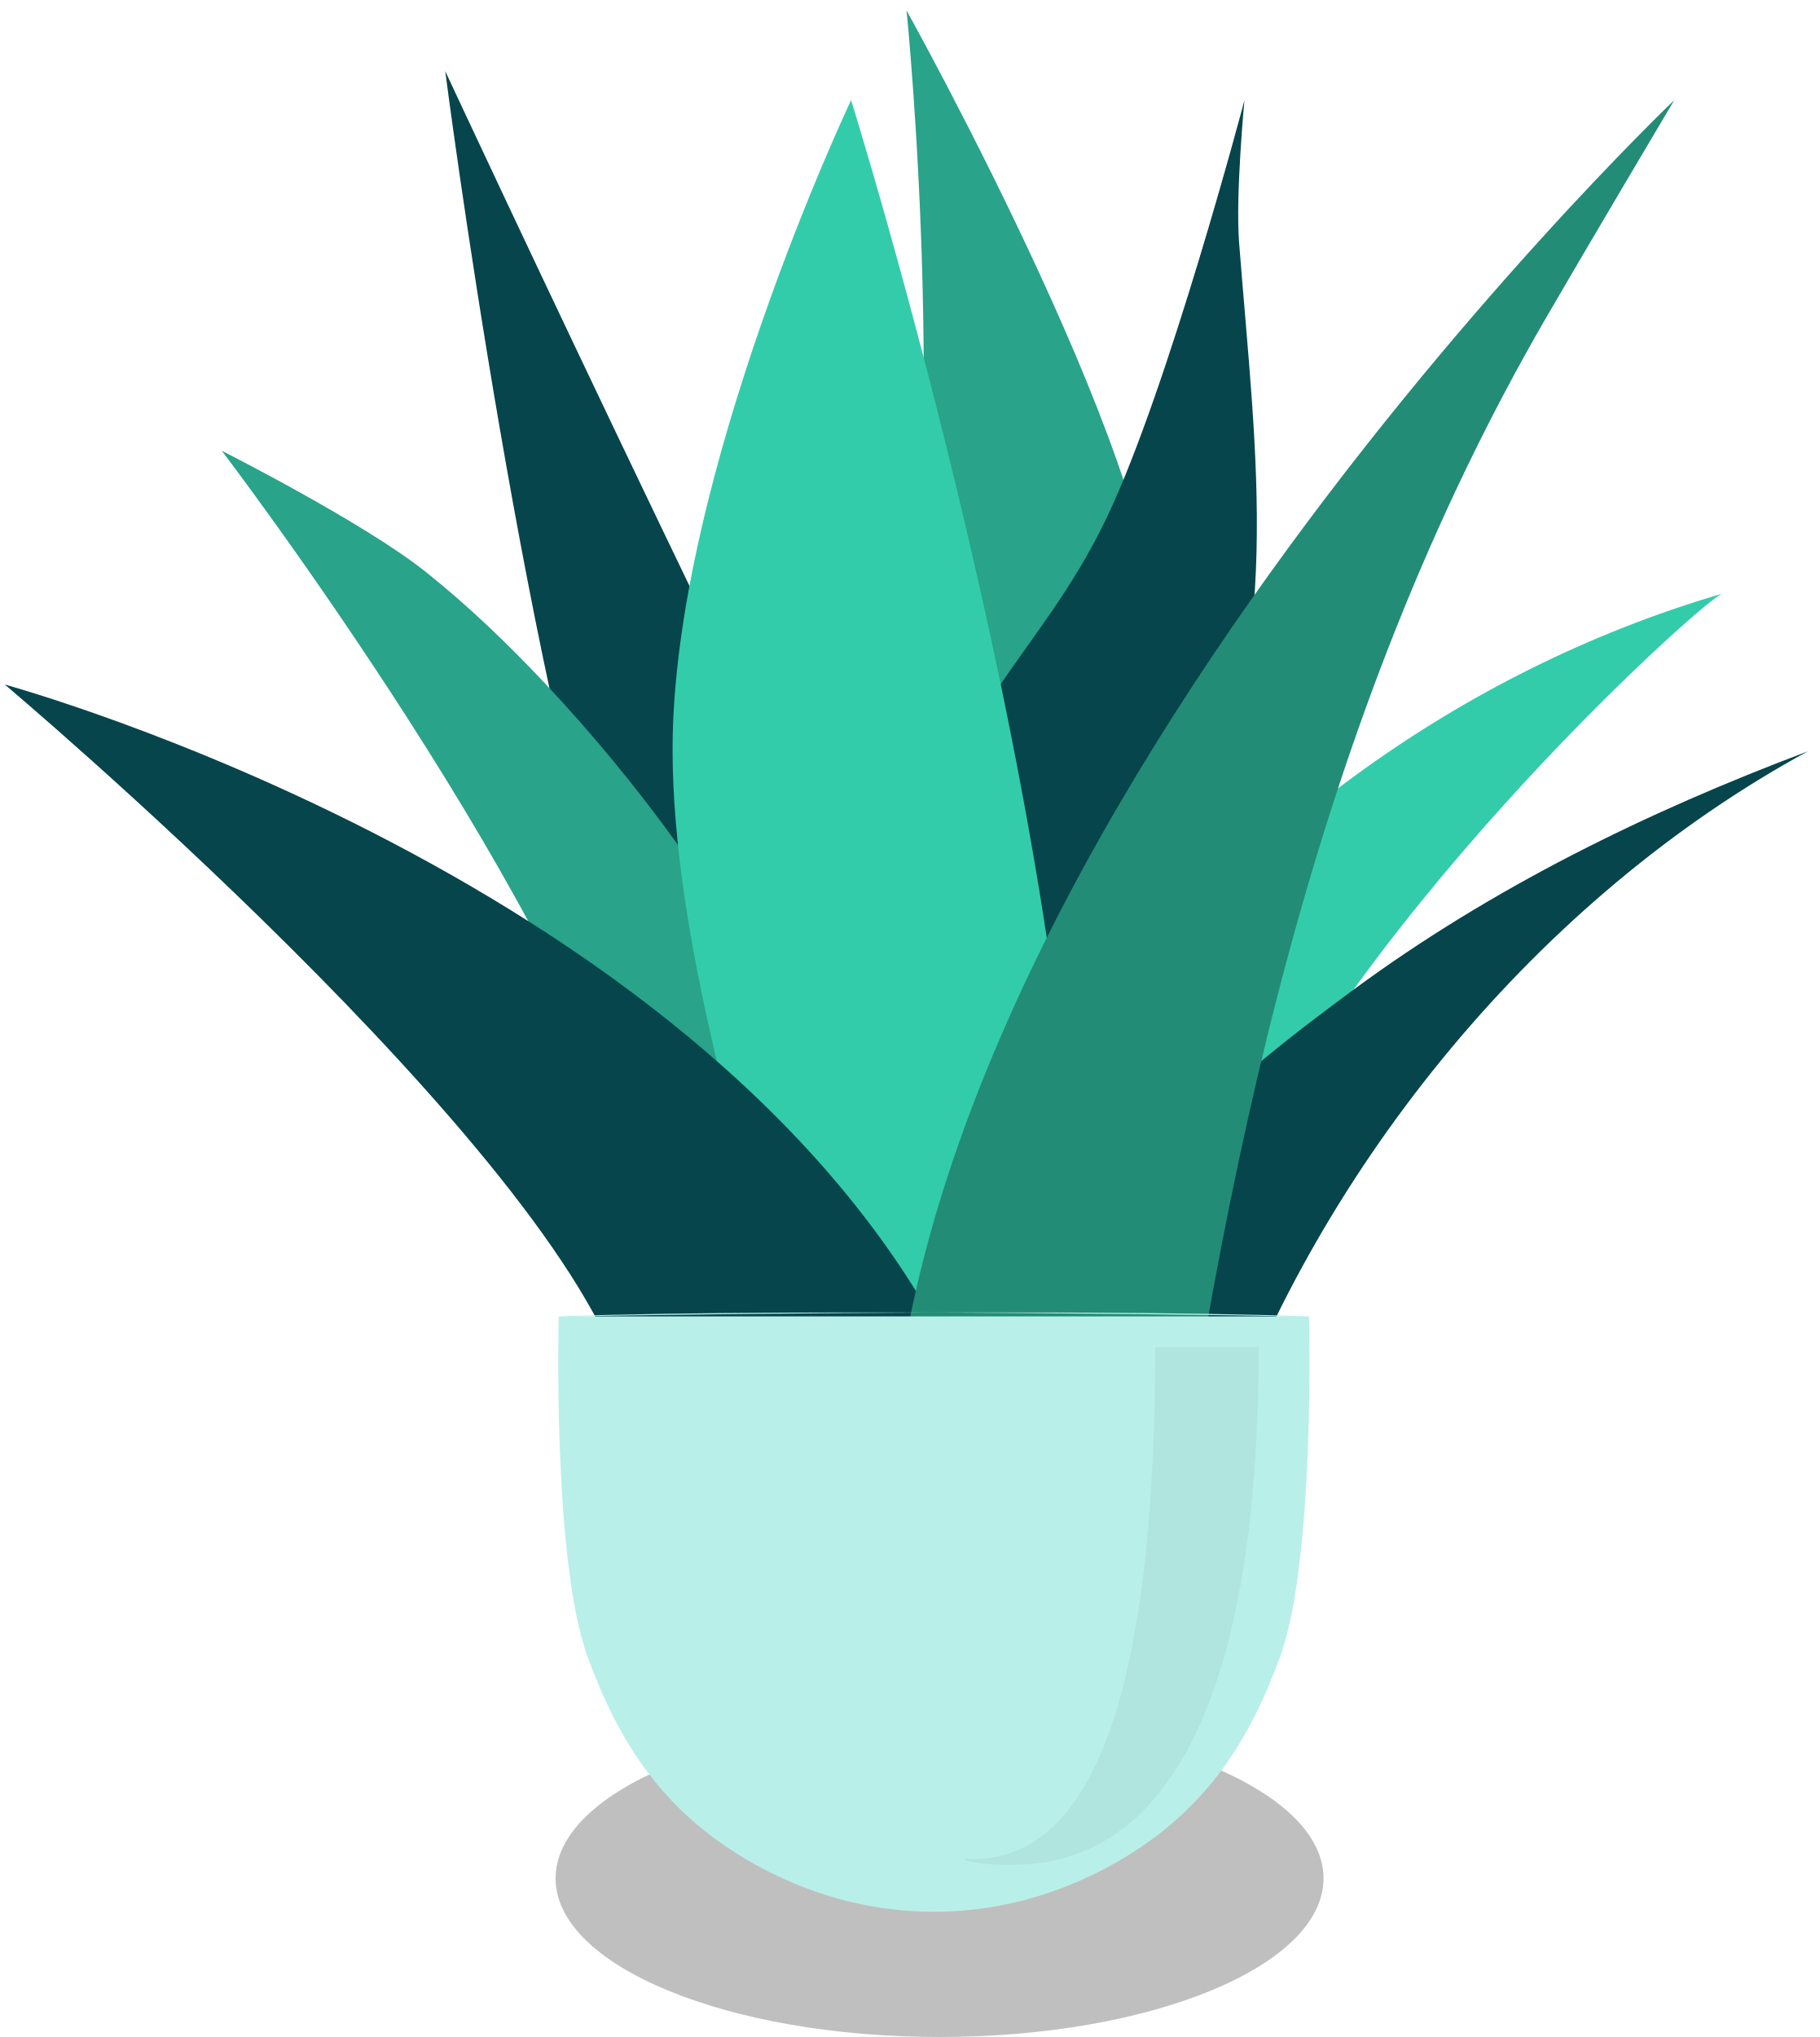
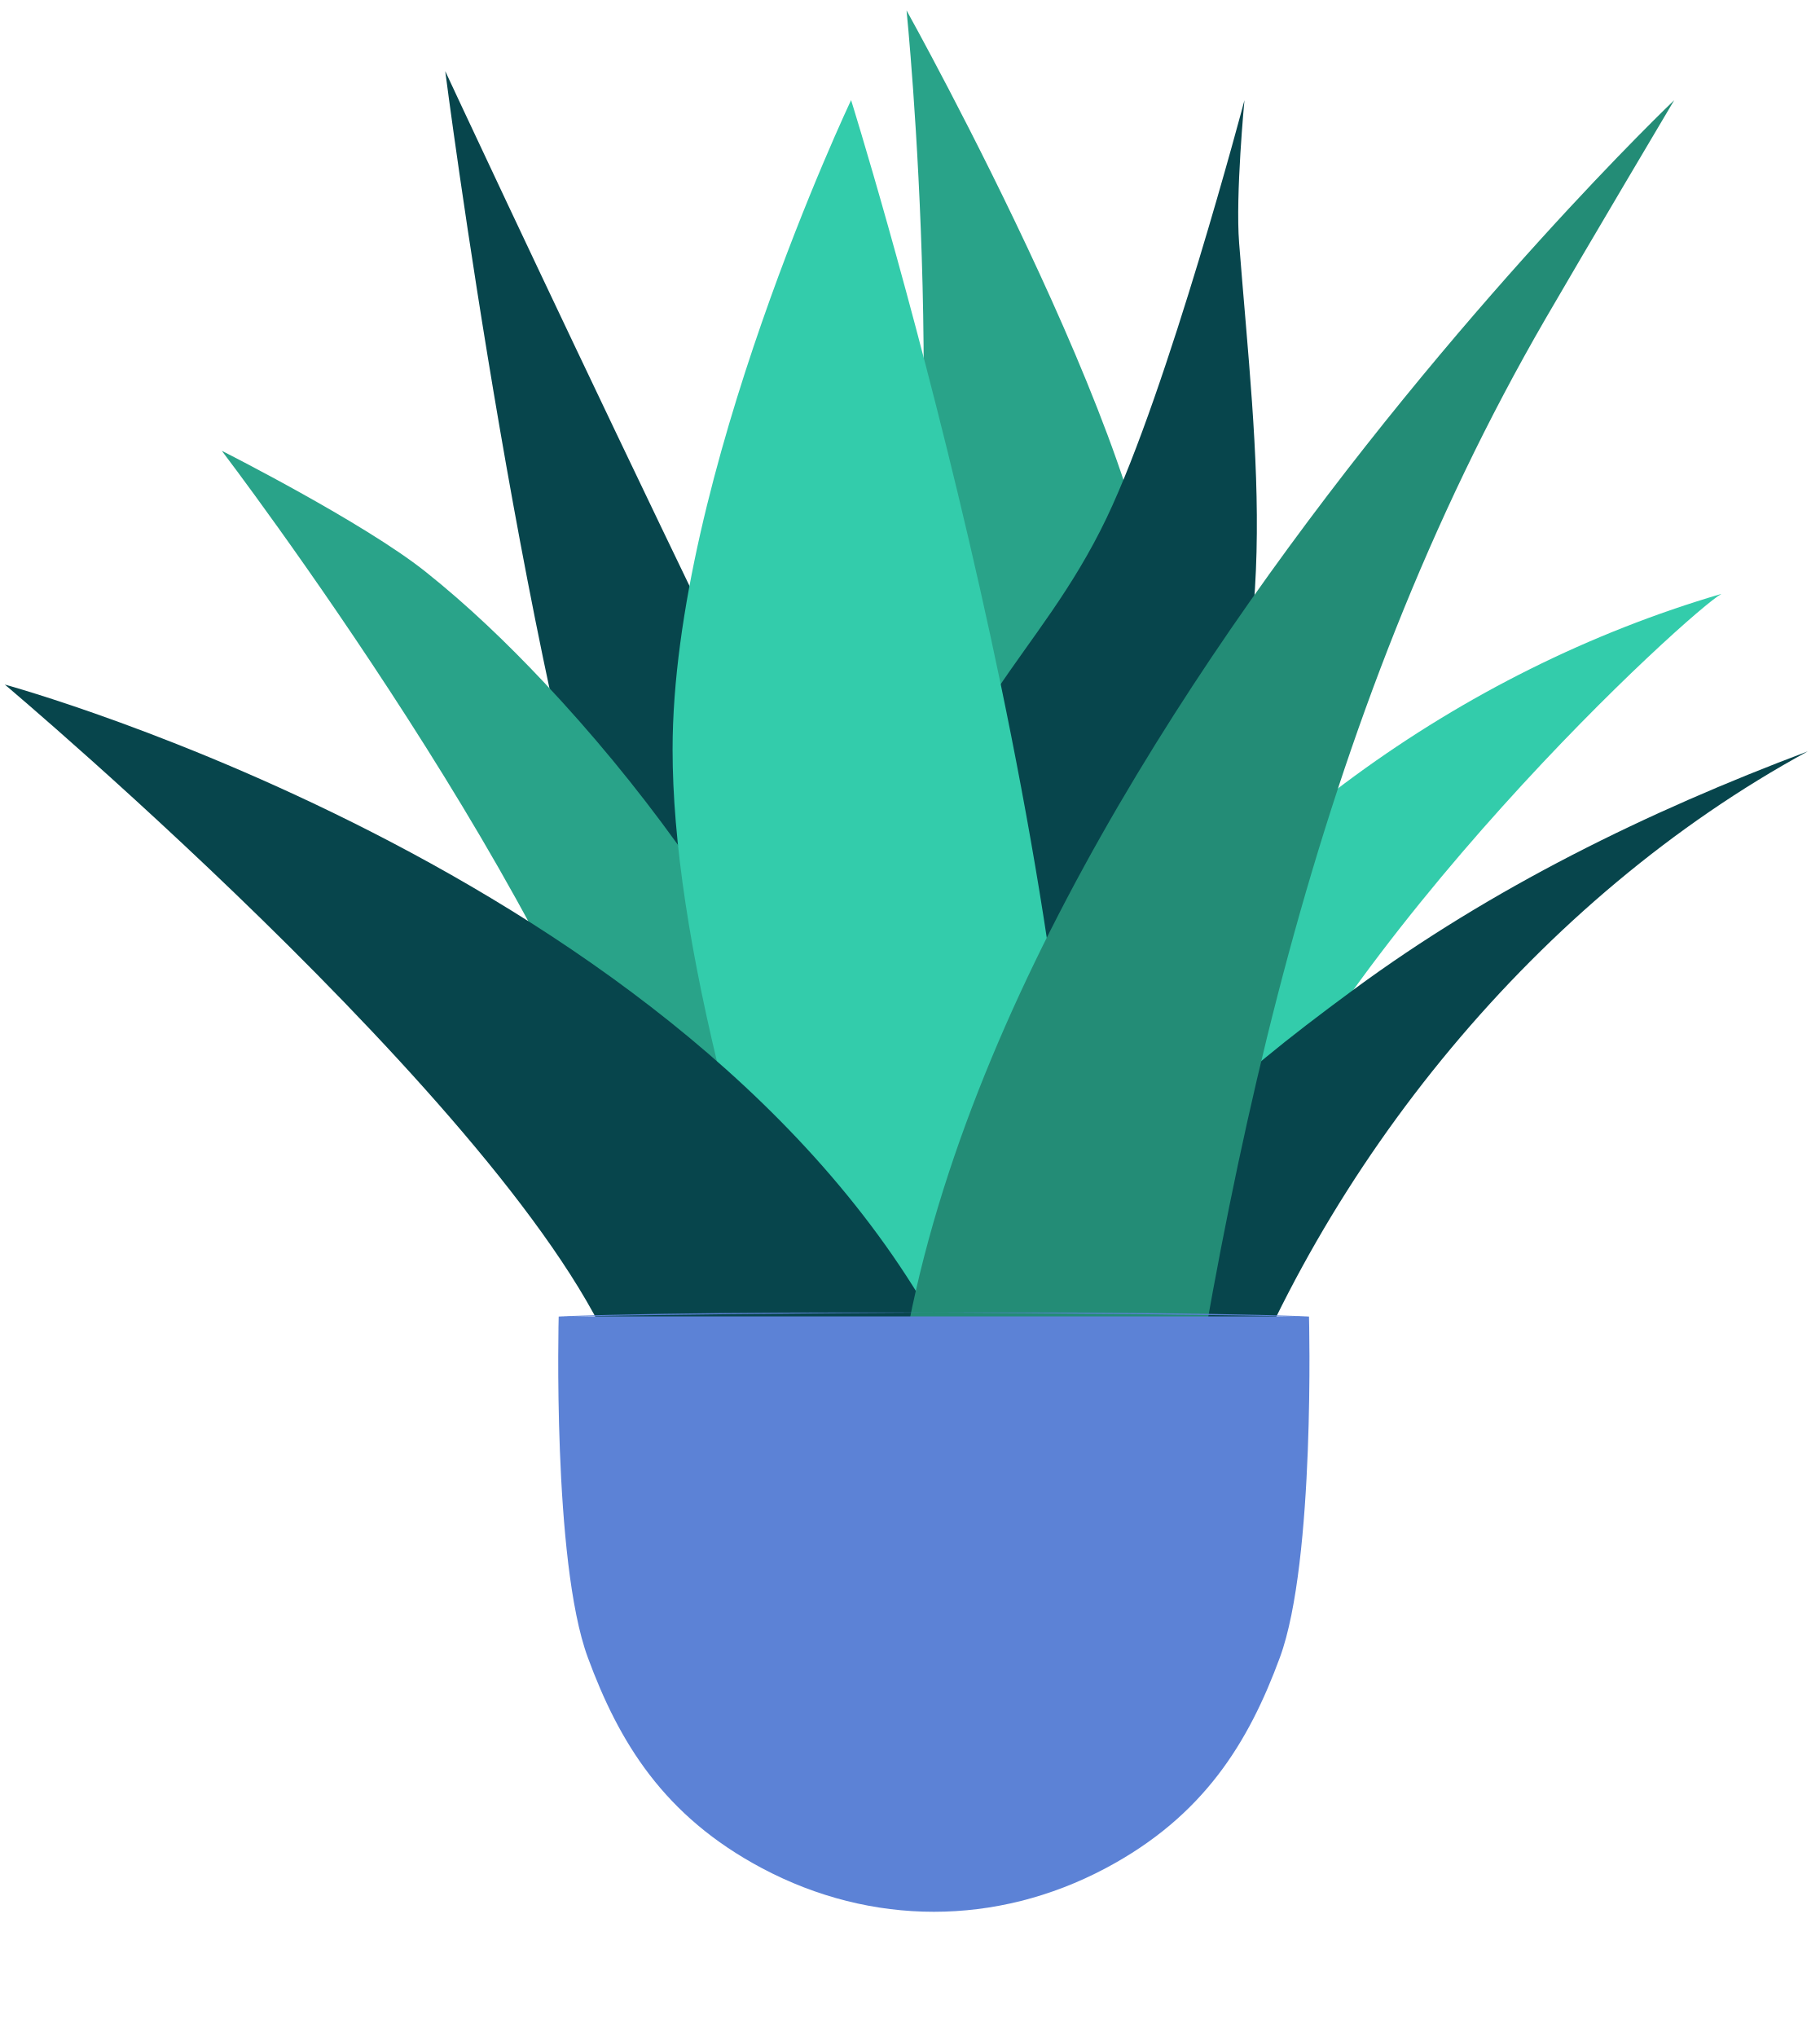
<svg xmlns="http://www.w3.org/2000/svg" viewBox="0 0 109 122">
  <path fill="#29A389" d="M69.05 38.815C70.652 29.978 54.303.624 54.303.624s2.922 28.8-1.086 45.468l-1.977 9.852 6.773 19.291 11.147-26.611-.112-9.81z" />
  <path fill="#07454C" d="M62.58 77.7C49.122 52.45 26.67 4.26 26.67 4.26s4.937 38.418 11.309 55.82c0 0 6.645 25.01 13.402 32.421l9.956 5.817 5.336-8.005L62.58 77.7z" />
  <path fill="#33CCAB" d="M64.082 64.063c9.227-13.545 23.273-23.87 39.034-28.495-1.772.967-23.058 20.26-30.395 38.13l-3.084 11.484-17.453 12.72 2.993-33.39 8.905-.449z" />
  <path fill="#07454C" d="M71.446 51.157c5.439-12.773 3.824-23.292 2.778-36.606-.225-2.863.32-8.55.32-8.55s-4.566 17.294-8.255 25.014c-4.08 8.538-9.871 11.69-11.168 22.35l-.834 9.647 3.47 19.901L60.462 85l10.984-33.843z" />
  <path fill="#29A389" d="M56.287 84.49c-4.028-16.303-12.282-31.499-23.7-43.622-2.225-2.364-4.572-4.615-7.104-6.632C21.763 31.276 13.287 27 13.287 27s21.286 27.902 25.24 44.591l.285 8.365L44.197 85l12.09-.51z" />
  <path fill="#07454C" d="M73.006 87c6.171-17.357 19.183-33.233 35.281-42-9.61 3.614-18.924 8.172-27.204 14.27-8.28 6.097-10.829 8.793-16.896 16.904l-4.9 9.699L73.006 87z" />
  <path fill="#33CCAB" d="M50.98 6S40.288 28.533 40.288 44.89c0 10.905 4.113 27.225 12.34 48.961l13.66.15-1.691-13.94c.67-28.436-13.615-74.06-13.615-74.06z" />
  <path fill="#07454C" d="M57.287 81.69C43.111 52.656.287 41 .287 41S33.335 68.822 37.43 83l19.857-1.31z" />
  <path fill="#238C76" d="M53.719 96.937C48.037 55.731 100.287 6 100.287 6s-5.289 8.91-7.72 13.107C78.689 43.077 73.127 70.29 69.417 98" />
  <g fill="none" fill-rule="evenodd">
-     <path fill="#000" fill-opacity=".25" d="M79.28 112.5c0 5.25-10.297 9.5-23 9.5s-23-4.25-23-9.5c0-5.247 10.297-9.5 23-9.5s23 4.253 23 9.5" />
-     <path fill="#B9EFE9" d="M78.438 78.841c-15.09-.535-44.972.01-44.972.01s-.389 14.625 1.742 20.412c1.867 5.07 4.545 9.502 10.446 12.633 6.545 3.473 14.022 3.473 20.567 0 5.901-3.131 8.58-7.563 10.447-12.633 2.13-5.787 1.742-20.412 1.742-20.412s-29.884-.545-44.972-.01" />
-     <path fill="#000" fill-rule="nonzero" d="M69.196 80.685c0 20.954-3.828 31.167-11.485 30.64.418.24 1.344.36 2.777.36 3.846 0 14.908-.998 14.908-31h-6.2z" opacity=".05" />
+     <path fill="#5C82D6" d="M78.438 78.841c-15.09-.535-44.972.01-44.972.01s-.389 14.625 1.742 20.412c1.867 5.07 4.545 9.502 10.446 12.633 6.545 3.473 14.022 3.473 20.567 0 5.901-3.131 8.58-7.563 10.447-12.633 2.13-5.787 1.742-20.412 1.742-20.412s-29.884-.545-44.972-.01" />
  </g>
</svg>
